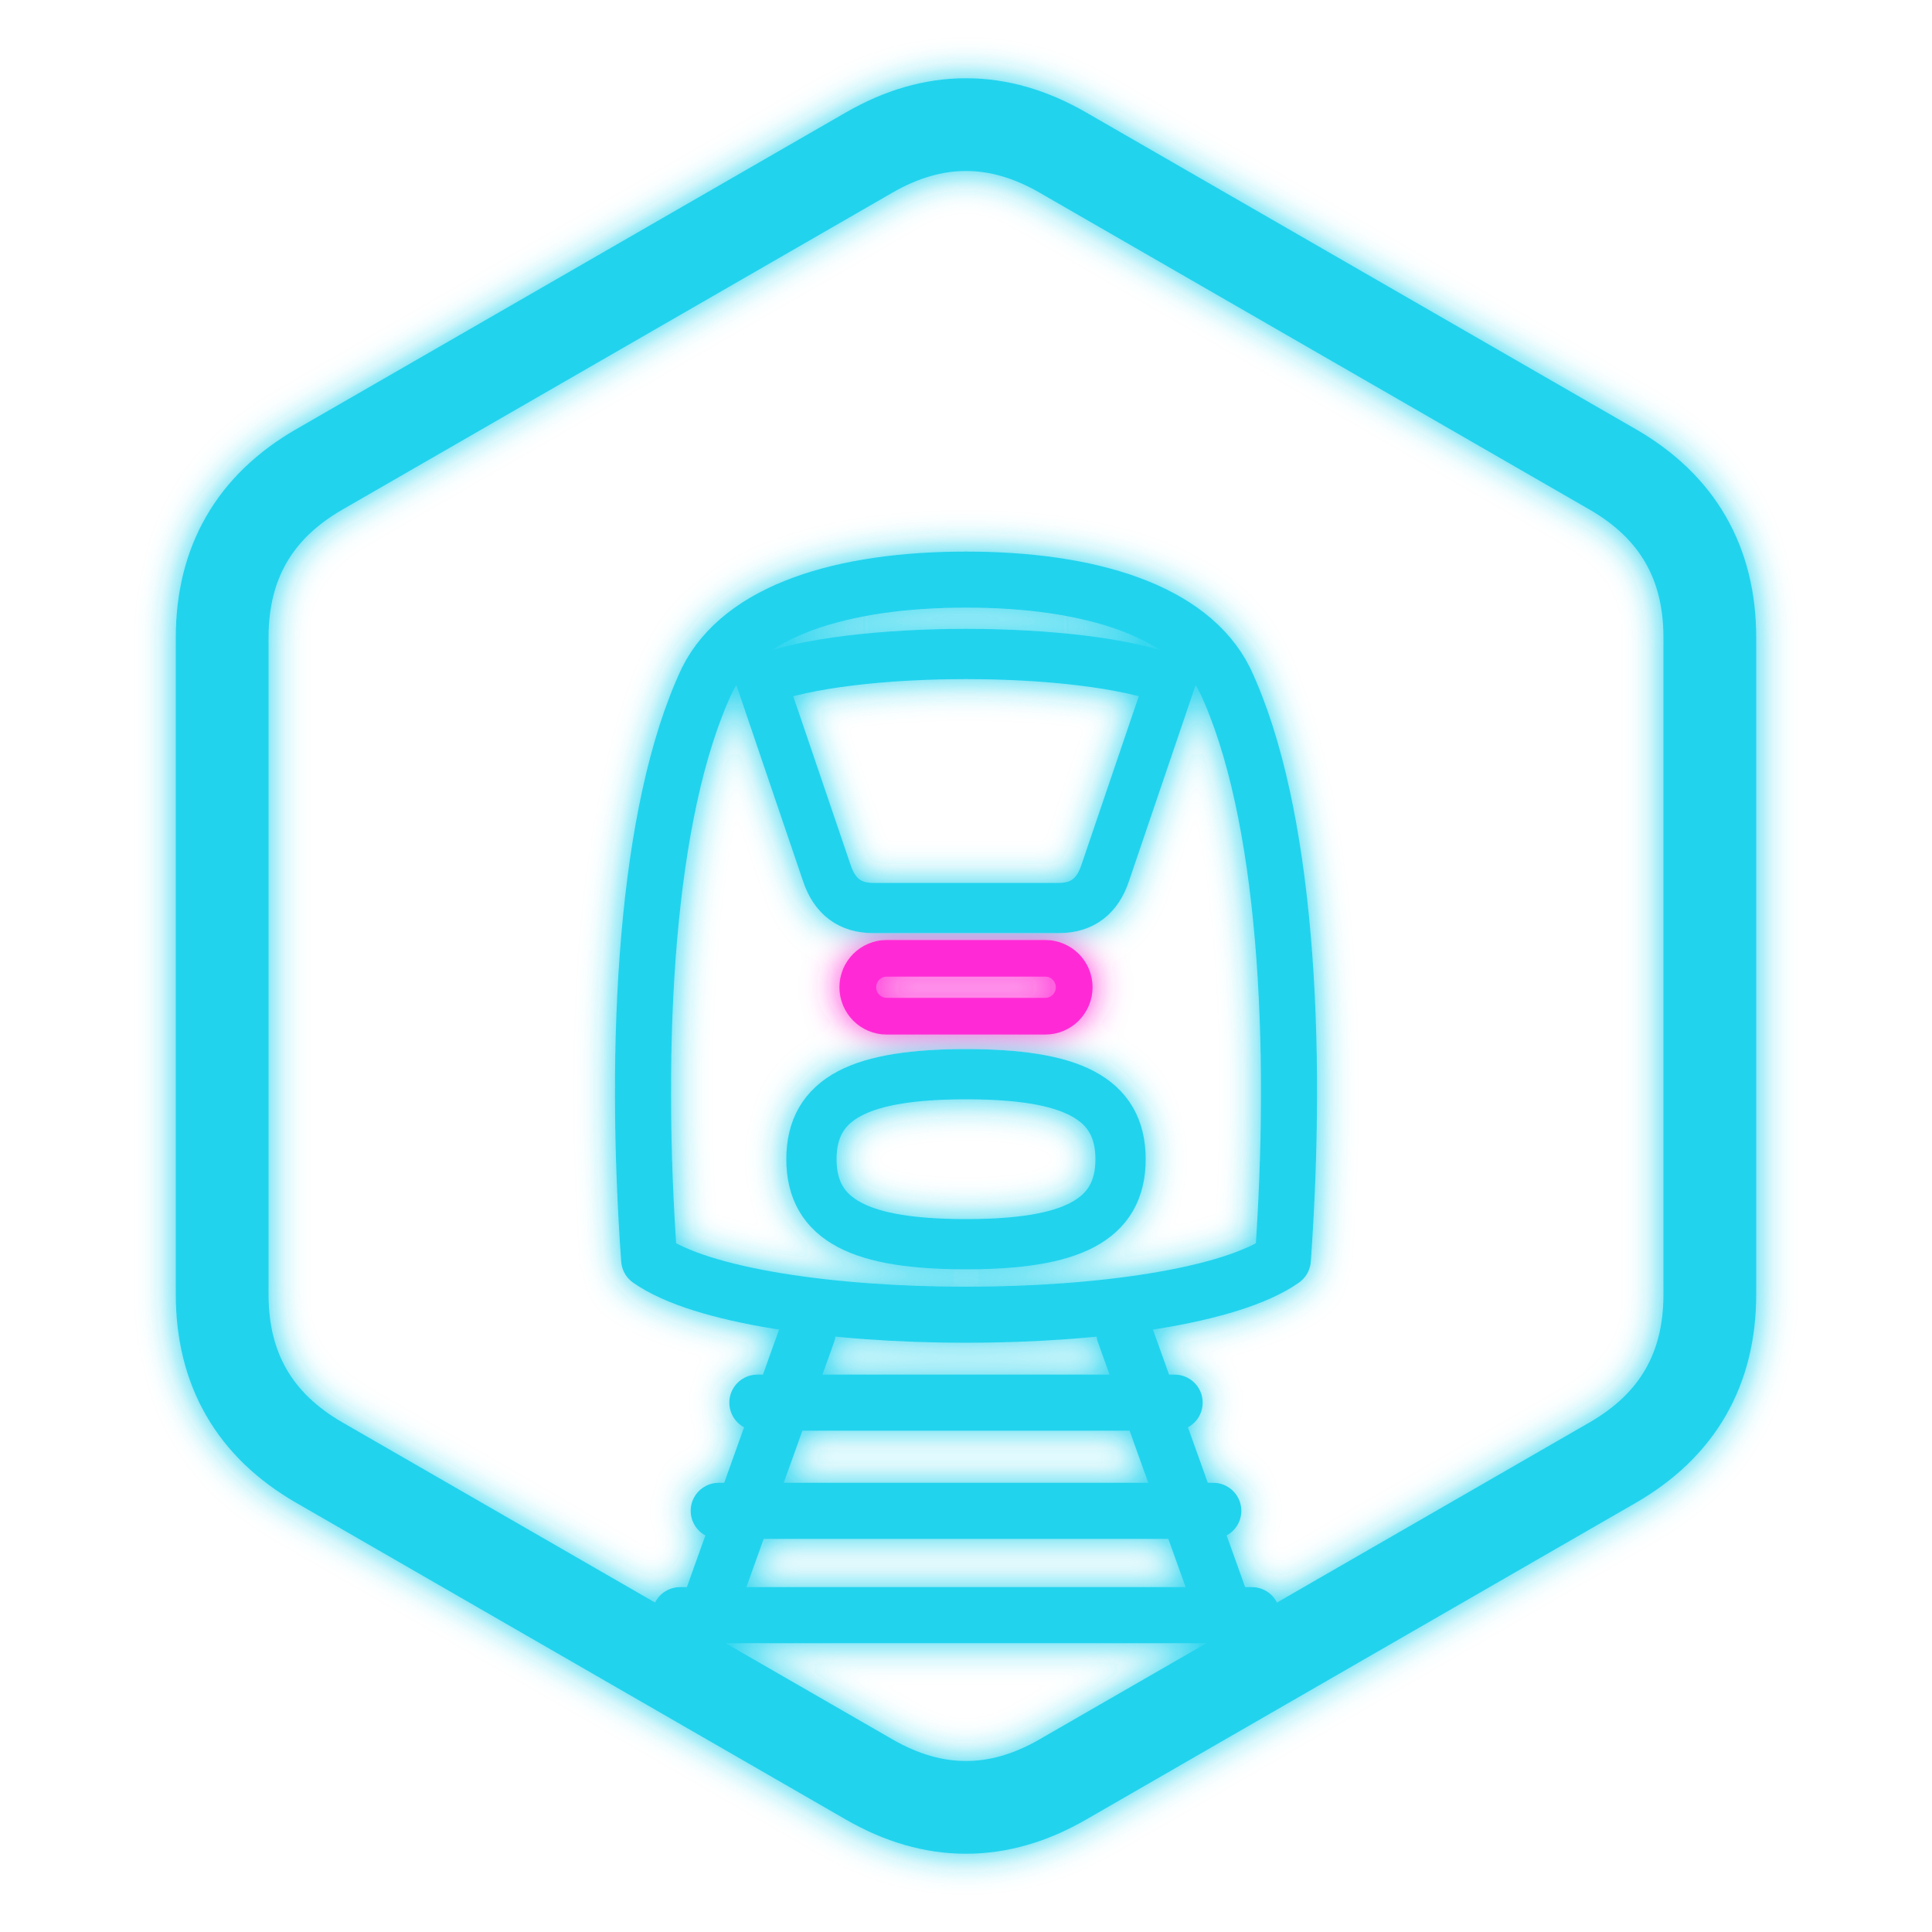
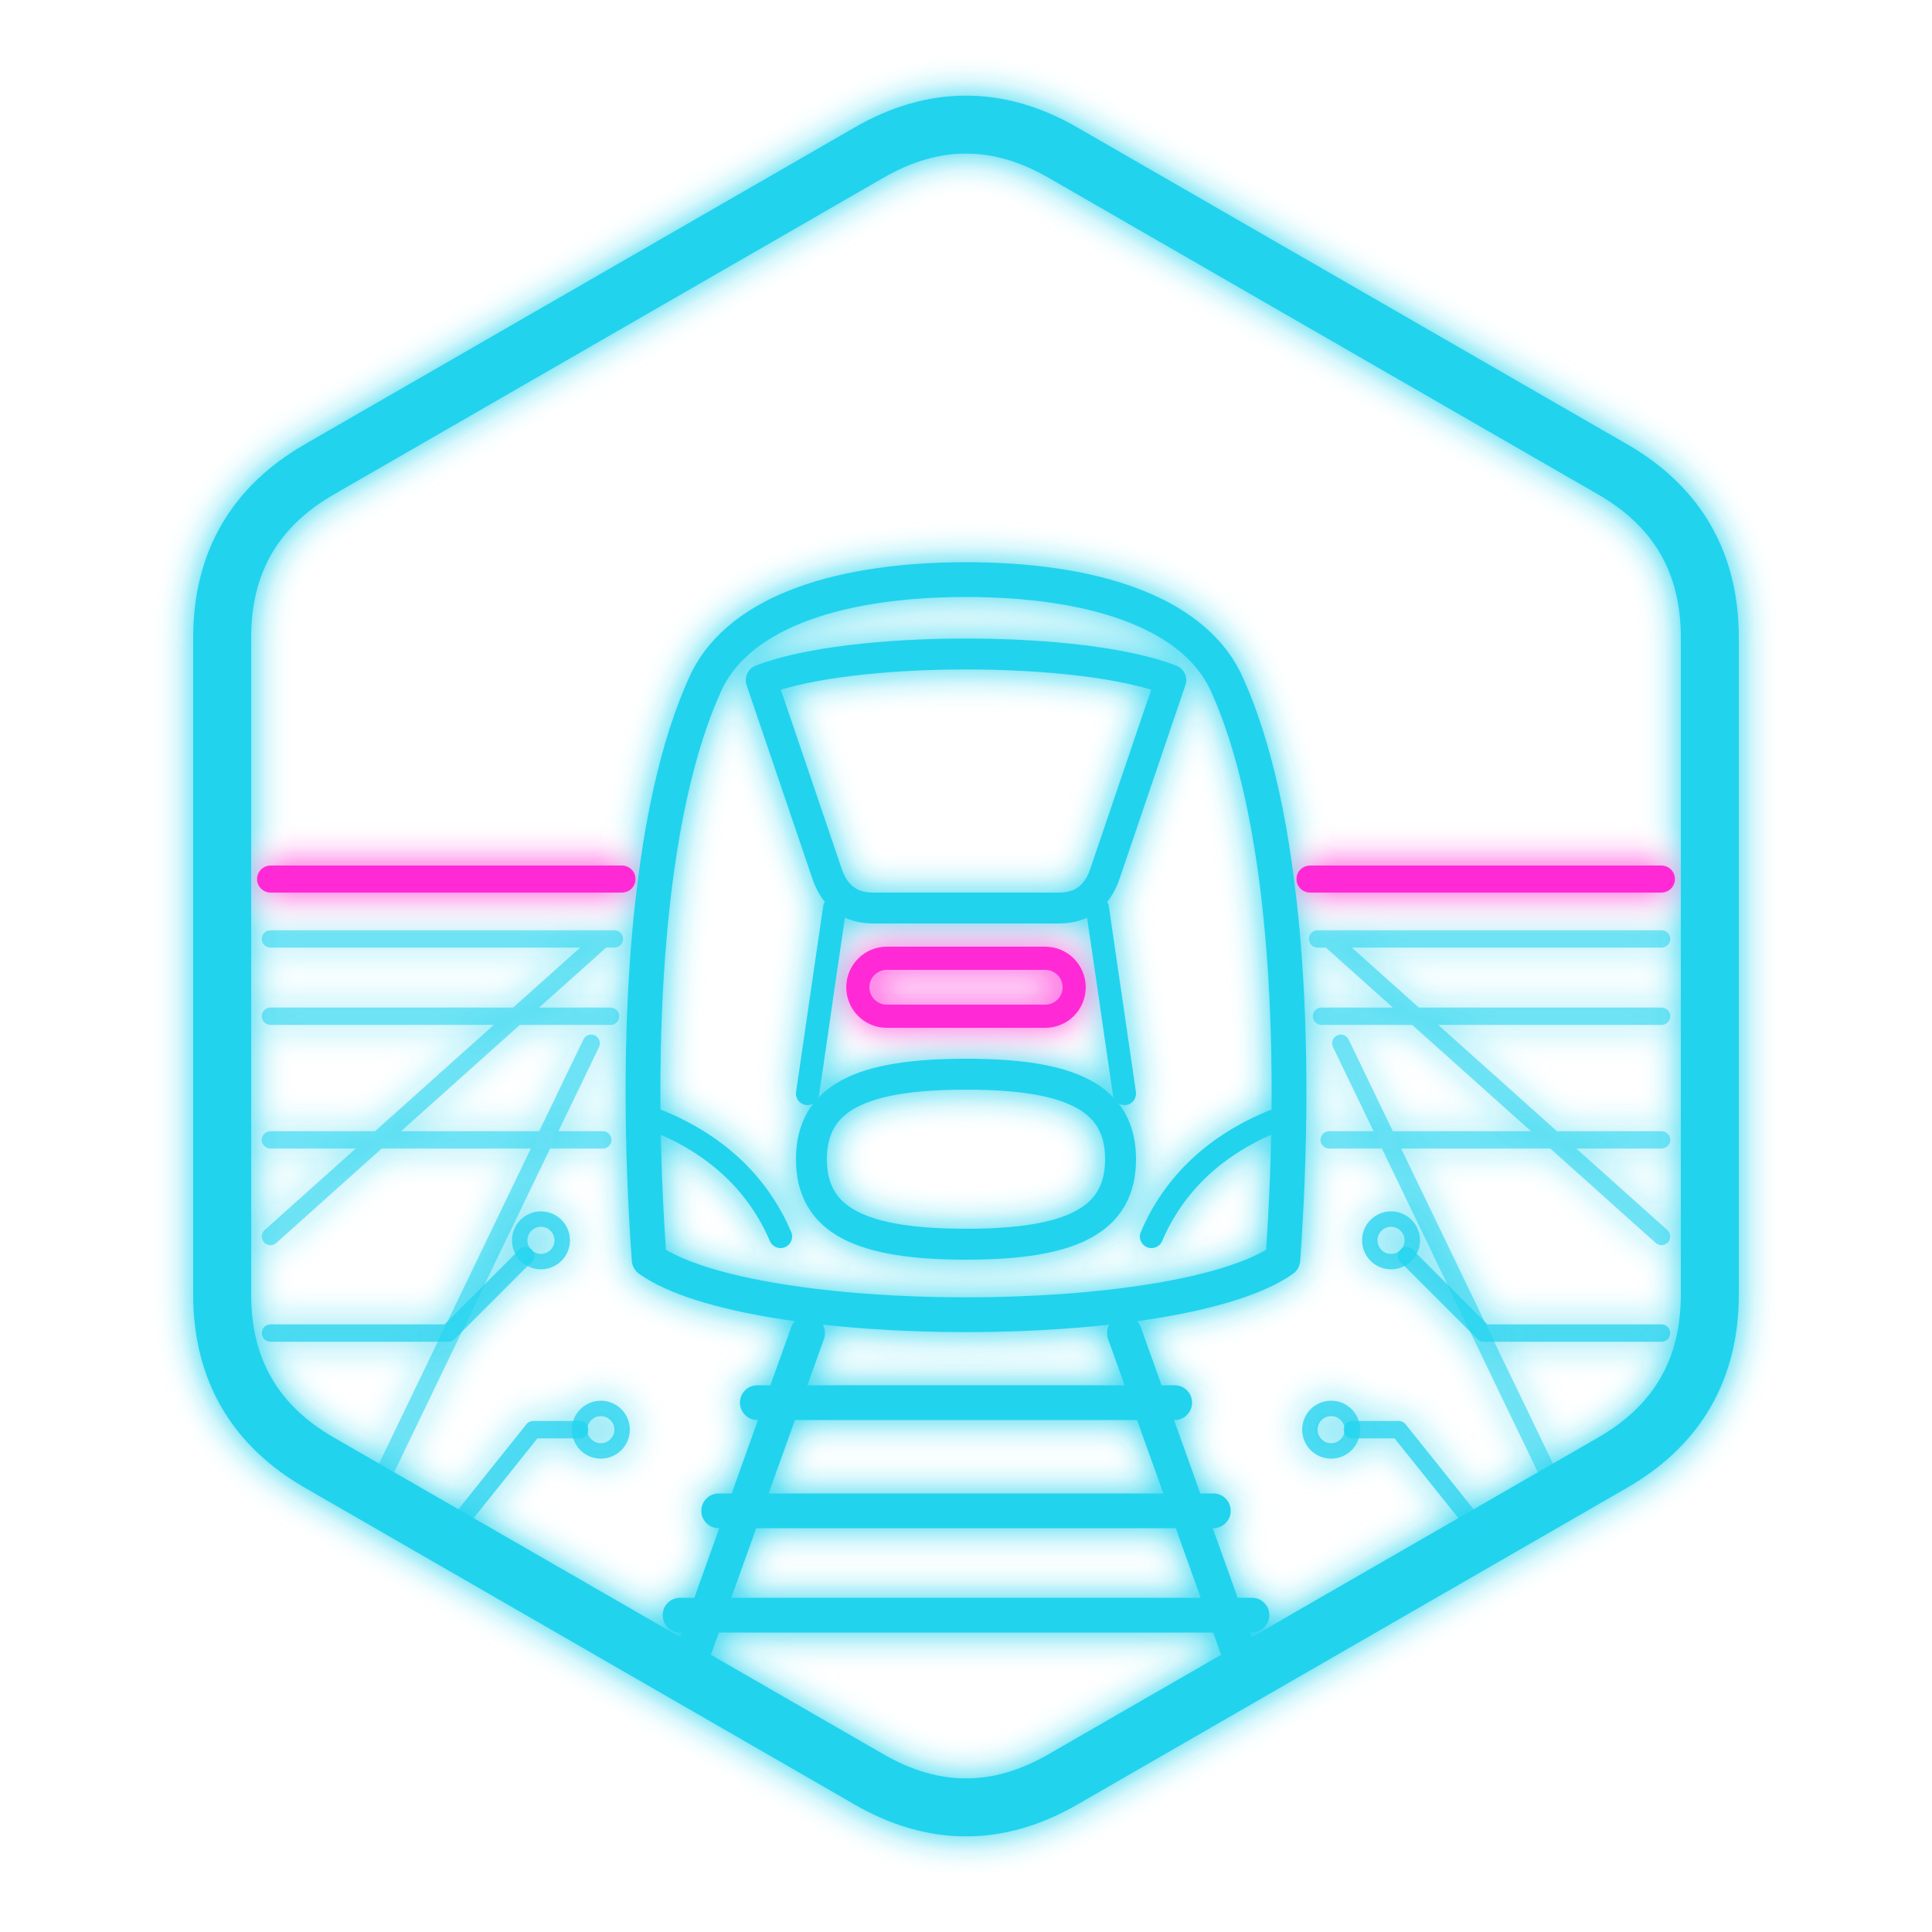
<svg xmlns="http://www.w3.org/2000/svg" viewBox="0 0 1000 1000" width="1000" height="1000">
  <defs>
    <clipPath id="inside">
      <path d="M 449.8 79.0 Q 500.0 50.0 550.2 79.0 L 834.8 243.0 Q 885.0 272.0 885.0 330.0 L 885.0 670.0 Q 885.0 728.0 834.8 757.0 L 550.2 921.0 Q 500.0 950.0 449.8 921.0 L 165.2 757.0 Q 115.0 728.0 115.0 670.0 L 115.0 330.0 Q 115.0 272.0 165.2 243.0 Z" />
    </clipPath>
    <filter id="glow" x="-20%" y="-20%" width="140%" height="140%">
      <feGaussianBlur stdDeviation="9" result="b" />
      <feMerge>
        <feMergeNode in="b" />
        <feMergeNode in="SourceGraphic" />
      </feMerge>
    </filter>
  </defs>
  <g filter="url(#glow)">
-     <path id="badge" d="M 449.8 79.0 Q 500.0 50.0 550.2 79.0 L 834.8 243.0 Q 885.0 272.0 885.0 330.0 L 885.0 670.0 Q 885.0 728.0 834.8 757.0 L 550.2 921.0 Q 500.0 950.0 449.8 921.0 L 165.2 757.0 Q 115.0 728.0 115.0 670.0 L 115.0 330.0 Q 115.0 272.0 165.2 243.0 Z" fill="none" stroke="#22d3ee" stroke-width="48" stroke-linejoin="round" />
-     <path d="M 418 690 L 360 852 M 582 690 L 640 852 M 392 726 L 608 726 M 372 782 L 628 782 M 352 836 L 648 836" fill="none" stroke="#22d3ee" stroke-width="29" stroke-linecap="round" />
-     <path d="M 336 652 C 328 540 334 420 366 352 C 384 316 436 300 500 300 C 564 300 616 316 634 352 C 666 420 672 540 664 652 C 610 690 390 690 336 652 Z" fill="none" stroke="#22d3ee" stroke-width="29" stroke-linejoin="round" />
-     <path d="M 394 352 C 440 334 560 334 606 352 L 572 452 C 568 464 560 470 548 470 L 452 470 C 440 470 432 464 428 452 Z M 420 600 C 420 568 446 556 500 556 C 554 556 580 568 580 600 C 580 632 554 644 500 644 C 446 644 420 632 420 600 Z" fill="none" stroke="#22d3ee" stroke-width="26" stroke-linejoin="round" />
-     <rect x="444" y="496" width="112" height="30" rx="15" fill="none" stroke="#ff2bd6" stroke-width="19" />
+     <path id="badge" d="M 449.8 79.0 Q 500.0 50.0 550.2 79.0 L 834.8 243.0 Q 885.0 272.0 885.0 330.0 L 885.0 670.0 Q 885.0 728.0 834.8 757.0 L 550.2 921.0 Q 500.0 950.0 449.8 921.0 L 165.2 757.0 Q 115.0 728.0 115.0 670.0 L 115.0 330.0 Q 115.0 272.0 165.2 243.0 Z" fill="none" stroke="#22d3ee" stroke-width="30" stroke-linejoin="round" />
+     <g clip-path="url(#inside)">
+       <path d="M 140 486 L 318 486 M 140 526 L 316 526 M 140 590 L 312 590 M 312 486 L 140 640 M 306 540 L 200 760 M 860.0 486.0 L 682.0 486.0 M 860.0 526.0 L 684.0 526.0 M 860.0 590.0 L 688.0 590.0 M 688.0 486.0 L 860.0 640.0 M 694.0 540.0 L 800.0 760.0" fill="none" stroke="#22d3ee" stroke-opacity="0.55" stroke-width="9" stroke-linecap="round" />
+       <path d="M 140 690 L 232 690 L 272 650 M 236 790 L 276 740 L 300 740 M 860.0 690.0 L 768.0 690.0 L 728.0 650.0 M 764.0 790.0 L 724.0 740.0 L 700.0 740.0" fill="none" stroke="#22d3ee" stroke-opacity="0.75" stroke-width="9" stroke-linecap="round" stroke-linejoin="round" />
+       <circle cx="280" cy="642" r="11" fill="none" stroke="#22d3ee" stroke-opacity="0.75" stroke-width="8" />
+       <circle cx="311" cy="740" r="11" fill="none" stroke="#22d3ee" stroke-opacity="0.75" stroke-width="8" />
+       <circle cx="720" cy="642" r="11" fill="none" stroke="#22d3ee" stroke-opacity="0.75" stroke-width="8" />
+       <circle cx="689" cy="740" r="11" fill="none" stroke="#22d3ee" stroke-opacity="0.75" stroke-width="8" />
+     </g>
+     <path d="M 140 455 L 322 455 M 678 455 L 860 455" stroke="#ff2bd6" stroke-width="14" stroke-linecap="round" />
+     <path d="M 418 690 L 360 852 M 582 690 L 640 852 M 392 726 L 608 726 M 372 782 L 628 782 M 352 836 L 648 836" fill="none" stroke="#22d3ee" stroke-width="18" stroke-linecap="round" />
+     <path d="M 336 652 C 328 540 334 420 366 352 C 384 316 436 300 500 300 C 564 300 616 316 634 352 C 666 420 672 540 664 652 C 610 690 390 690 336 652 Z" fill="none" stroke="#22d3ee" stroke-width="18" stroke-linejoin="round" />
+     <path d="M 394 352 C 440 334 560 334 606 352 L 572 452 C 568 464 560 470 548 470 L 452 470 C 440 470 432 464 428 452 Z M 420 600 C 420 568 446 556 500 556 C 554 556 580 568 580 600 C 580 632 554 644 500 644 C 446 644 420 632 420 600 Z" fill="none" stroke="#22d3ee" stroke-width="16" stroke-linejoin="round" />
+     <path d="M 340 580 C 370 592 392 612 404 640 M 660 580 C 630 592 608 612 596 640 M 432 470 L 418 566 M 568 470 L 582 566" fill="none" stroke="#22d3ee" stroke-width="12" stroke-linecap="round" />
+     <rect x="444" y="496" width="112" height="30" rx="15" fill="none" stroke="#ff2bd6" stroke-width="12" />
  </g>
</svg>
